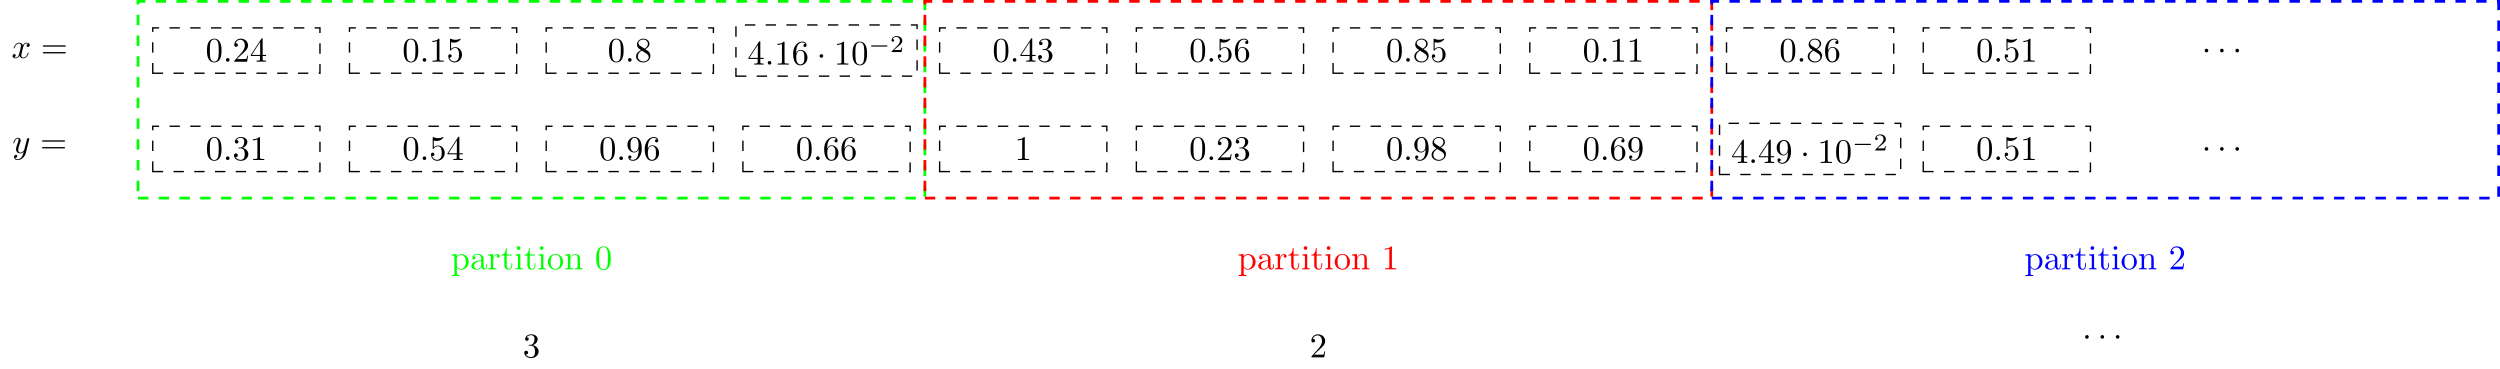
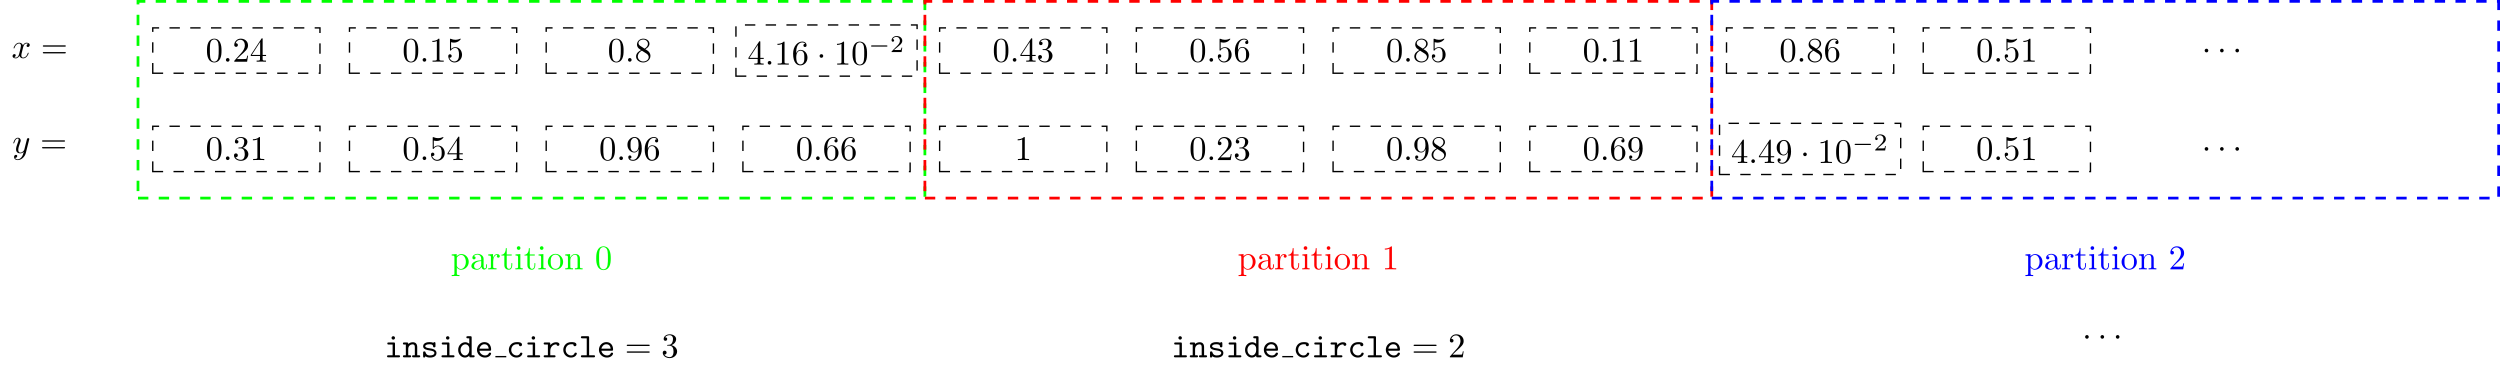
<svg xmlns="http://www.w3.org/2000/svg" xmlns:xlink="http://www.w3.org/1999/xlink" width="720.485pt" height="106.306pt" viewBox="0 0 720.485 106.306" version="1.1">
  <defs>
    <g>
      <symbol overflow="visible" id="glyph0-0">
        <path style="stroke:none;" d="" />
      </symbol>
      <symbol overflow="visible" id="glyph0-1">
        <path style="stroke:none;" d="M 3.328 -3.016 C 3.391 -3.266 3.625 -4.188 4.312 -4.188 C 4.359 -4.188 4.609 -4.188 4.812 -4.062 C 4.531 -4 4.344 -3.766 4.344 -3.516 C 4.344 -3.359 4.453 -3.172 4.719 -3.172 C 4.938 -3.172 5.25 -3.344 5.25 -3.75 C 5.25 -4.266 4.672 -4.406 4.328 -4.406 C 3.75 -4.406 3.406 -3.875 3.281 -3.656 C 3.031 -4.312 2.5 -4.406 2.203 -4.406 C 1.172 -4.406 0.594 -3.125 0.594 -2.875 C 0.594 -2.766 0.703 -2.766 0.719 -2.766 C 0.797 -2.766 0.828 -2.797 0.844 -2.875 C 1.188 -3.938 1.844 -4.188 2.188 -4.188 C 2.375 -4.188 2.719 -4.094 2.719 -3.516 C 2.719 -3.203 2.547 -2.547 2.188 -1.141 C 2.031 -0.531 1.672 -0.109 1.234 -0.109 C 1.172 -0.109 0.953 -0.109 0.734 -0.234 C 0.984 -0.297 1.203 -0.5 1.203 -0.781 C 1.203 -1.047 0.984 -1.125 0.844 -1.125 C 0.531 -1.125 0.297 -0.875 0.297 -0.547 C 0.297 -0.094 0.781 0.109 1.219 0.109 C 1.891 0.109 2.25 -0.594 2.266 -0.641 C 2.391 -0.281 2.75 0.109 3.344 0.109 C 4.375 0.109 4.938 -1.172 4.938 -1.422 C 4.938 -1.531 4.859 -1.531 4.828 -1.531 C 4.734 -1.531 4.719 -1.484 4.688 -1.422 C 4.359 -0.344 3.688 -0.109 3.375 -0.109 C 2.984 -0.109 2.828 -0.422 2.828 -0.766 C 2.828 -0.984 2.875 -1.203 2.984 -1.641 Z M 3.328 -3.016 " />
      </symbol>
      <symbol overflow="visible" id="glyph0-2">
        <path style="stroke:none;" d="M 4.844 -3.797 C 4.891 -3.938 4.891 -3.953 4.891 -4.031 C 4.891 -4.203 4.75 -4.297 4.594 -4.297 C 4.5 -4.297 4.344 -4.234 4.25 -4.094 C 4.234 -4.031 4.141 -3.734 4.109 -3.547 C 4.031 -3.297 3.969 -3.016 3.906 -2.75 L 3.453 -0.953 C 3.422 -0.812 2.984 -0.109 2.328 -0.109 C 1.828 -0.109 1.719 -0.547 1.719 -0.922 C 1.719 -1.375 1.891 -2 2.219 -2.875 C 2.375 -3.281 2.422 -3.391 2.422 -3.594 C 2.422 -4.031 2.109 -4.406 1.609 -4.406 C 0.656 -4.406 0.297 -2.953 0.297 -2.875 C 0.297 -2.766 0.391 -2.766 0.406 -2.766 C 0.516 -2.766 0.516 -2.797 0.562 -2.953 C 0.844 -3.891 1.234 -4.188 1.578 -4.188 C 1.656 -4.188 1.828 -4.188 1.828 -3.875 C 1.828 -3.625 1.719 -3.359 1.656 -3.172 C 1.25 -2.109 1.078 -1.547 1.078 -1.078 C 1.078 -0.188 1.703 0.109 2.297 0.109 C 2.688 0.109 3.016 -0.062 3.297 -0.344 C 3.172 0.172 3.047 0.672 2.656 1.203 C 2.391 1.531 2.016 1.828 1.562 1.828 C 1.422 1.828 0.969 1.797 0.797 1.406 C 0.953 1.406 1.094 1.406 1.219 1.281 C 1.328 1.203 1.422 1.062 1.422 0.875 C 1.422 0.562 1.156 0.531 1.062 0.531 C 0.828 0.531 0.5 0.688 0.5 1.172 C 0.5 1.672 0.938 2.047 1.562 2.047 C 2.578 2.047 3.609 1.141 3.891 0.016 Z M 4.844 -3.797 " />
      </symbol>
      <symbol overflow="visible" id="glyph0-3">
        <path style="stroke:none;" d="M 1.906 -0.531 C 1.906 -0.812 1.672 -1.062 1.391 -1.062 C 1.094 -1.062 0.859 -0.812 0.859 -0.531 C 0.859 -0.234 1.094 0 1.391 0 C 1.672 0 1.906 -0.234 1.906 -0.531 Z M 1.906 -0.531 " />
      </symbol>
      <symbol overflow="visible" id="glyph1-0">
        <path style="stroke:none;" d="" />
      </symbol>
      <symbol overflow="visible" id="glyph1-1">
        <path style="stroke:none;" d="M 6.844 -3.266 C 7 -3.266 7.188 -3.266 7.188 -3.453 C 7.188 -3.656 7 -3.656 6.859 -3.656 L 0.891 -3.656 C 0.75 -3.656 0.562 -3.656 0.562 -3.453 C 0.562 -3.266 0.75 -3.266 0.891 -3.266 Z M 6.859 -1.328 C 7 -1.328 7.188 -1.328 7.188 -1.531 C 7.188 -1.719 7 -1.719 6.844 -1.719 L 0.891 -1.719 C 0.75 -1.719 0.562 -1.719 0.562 -1.531 C 0.562 -1.328 0.75 -1.328 0.891 -1.328 Z M 6.859 -1.328 " />
      </symbol>
      <symbol overflow="visible" id="glyph1-2">
        <path style="stroke:none;" d="M 4.578 -3.188 C 4.578 -3.984 4.531 -4.781 4.188 -5.516 C 3.734 -6.484 2.906 -6.641 2.5 -6.641 C 1.891 -6.641 1.172 -6.375 0.75 -5.453 C 0.438 -4.766 0.391 -3.984 0.391 -3.188 C 0.391 -2.438 0.422 -1.547 0.844 -0.781 C 1.266 0.016 2 0.219 2.484 0.219 C 3.016 0.219 3.781 0.016 4.219 -0.938 C 4.531 -1.625 4.578 -2.406 4.578 -3.188 Z M 2.484 0 C 2.094 0 1.5 -0.25 1.328 -1.203 C 1.219 -1.797 1.219 -2.719 1.219 -3.312 C 1.219 -3.953 1.219 -4.609 1.297 -5.141 C 1.484 -6.328 2.234 -6.422 2.484 -6.422 C 2.812 -6.422 3.469 -6.234 3.656 -5.25 C 3.766 -4.688 3.766 -3.938 3.766 -3.312 C 3.766 -2.562 3.766 -1.891 3.656 -1.25 C 3.5 -0.297 2.938 0 2.484 0 Z M 2.484 0 " />
      </symbol>
      <symbol overflow="visible" id="glyph1-3">
        <path style="stroke:none;" d="M 1.266 -0.766 L 2.328 -1.797 C 3.875 -3.172 4.469 -3.703 4.469 -4.703 C 4.469 -5.844 3.578 -6.641 2.359 -6.641 C 1.234 -6.641 0.5 -5.719 0.5 -4.828 C 0.5 -4.281 1 -4.281 1.031 -4.281 C 1.203 -4.281 1.547 -4.391 1.547 -4.812 C 1.547 -5.062 1.359 -5.328 1.016 -5.328 C 0.938 -5.328 0.922 -5.328 0.891 -5.312 C 1.109 -5.969 1.656 -6.328 2.234 -6.328 C 3.141 -6.328 3.562 -5.516 3.562 -4.703 C 3.562 -3.906 3.078 -3.125 2.516 -2.5 L 0.609 -0.375 C 0.5 -0.266 0.5 -0.234 0.5 0 L 4.203 0 L 4.469 -1.734 L 4.234 -1.734 C 4.172 -1.438 4.109 -1 4 -0.844 C 3.938 -0.766 3.281 -0.766 3.062 -0.766 Z M 1.266 -0.766 " />
      </symbol>
      <symbol overflow="visible" id="glyph1-4">
        <path style="stroke:none;" d="M 2.938 -1.641 L 2.938 -0.781 C 2.938 -0.422 2.906 -0.312 2.172 -0.312 L 1.969 -0.312 L 1.969 0 C 2.375 -0.031 2.891 -0.031 3.312 -0.031 C 3.734 -0.031 4.25 -0.031 4.672 0 L 4.672 -0.312 L 4.453 -0.312 C 3.719 -0.312 3.703 -0.422 3.703 -0.781 L 3.703 -1.641 L 4.688 -1.641 L 4.688 -1.953 L 3.703 -1.953 L 3.703 -6.484 C 3.703 -6.688 3.703 -6.75 3.531 -6.75 C 3.453 -6.75 3.422 -6.75 3.344 -6.625 L 0.281 -1.953 L 0.281 -1.641 Z M 2.984 -1.953 L 0.562 -1.953 L 2.984 -5.672 Z M 2.984 -1.953 " />
      </symbol>
      <symbol overflow="visible" id="glyph1-5">
        <path style="stroke:none;" d="M 2.891 -3.516 C 3.703 -3.781 4.281 -4.469 4.281 -5.266 C 4.281 -6.078 3.406 -6.641 2.453 -6.641 C 1.453 -6.641 0.688 -6.047 0.688 -5.281 C 0.688 -4.953 0.906 -4.766 1.203 -4.766 C 1.5 -4.766 1.703 -4.984 1.703 -5.281 C 1.703 -5.766 1.234 -5.766 1.094 -5.766 C 1.391 -6.266 2.047 -6.391 2.406 -6.391 C 2.828 -6.391 3.375 -6.172 3.375 -5.281 C 3.375 -5.156 3.344 -4.578 3.094 -4.141 C 2.797 -3.656 2.453 -3.625 2.203 -3.625 C 2.125 -3.609 1.891 -3.594 1.812 -3.594 C 1.734 -3.578 1.672 -3.562 1.672 -3.469 C 1.672 -3.359 1.734 -3.359 1.906 -3.359 L 2.344 -3.359 C 3.156 -3.359 3.531 -2.688 3.531 -1.703 C 3.531 -0.344 2.844 -0.062 2.406 -0.062 C 1.969 -0.062 1.219 -0.234 0.875 -0.812 C 1.219 -0.766 1.531 -0.984 1.531 -1.359 C 1.531 -1.719 1.266 -1.922 0.984 -1.922 C 0.734 -1.922 0.422 -1.781 0.422 -1.344 C 0.422 -0.438 1.344 0.219 2.438 0.219 C 3.656 0.219 4.562 -0.688 4.562 -1.703 C 4.562 -2.516 3.922 -3.297 2.891 -3.516 Z M 2.891 -3.516 " />
      </symbol>
      <symbol overflow="visible" id="glyph1-6">
        <path style="stroke:none;" d="M 2.938 -6.375 C 2.938 -6.625 2.938 -6.641 2.703 -6.641 C 2.078 -6 1.203 -6 0.891 -6 L 0.891 -5.688 C 1.094 -5.688 1.672 -5.688 2.188 -5.953 L 2.188 -0.781 C 2.188 -0.422 2.156 -0.312 1.266 -0.312 L 0.953 -0.312 L 0.953 0 C 1.297 -0.031 2.156 -0.031 2.562 -0.031 C 2.953 -0.031 3.828 -0.031 4.172 0 L 4.172 -0.312 L 3.859 -0.312 C 2.953 -0.312 2.938 -0.422 2.938 -0.781 Z M 2.938 -6.375 " />
      </symbol>
      <symbol overflow="visible" id="glyph1-7">
        <path style="stroke:none;" d="M 4.469 -2 C 4.469 -3.188 3.656 -4.188 2.578 -4.188 C 2.109 -4.188 1.672 -4.031 1.312 -3.672 L 1.312 -5.625 C 1.516 -5.562 1.844 -5.5 2.156 -5.5 C 3.391 -5.5 4.094 -6.406 4.094 -6.531 C 4.094 -6.594 4.062 -6.641 3.984 -6.641 C 3.984 -6.641 3.953 -6.641 3.906 -6.609 C 3.703 -6.516 3.219 -6.312 2.547 -6.312 C 2.156 -6.312 1.688 -6.391 1.219 -6.594 C 1.141 -6.625 1.125 -6.625 1.109 -6.625 C 1 -6.625 1 -6.547 1 -6.391 L 1 -3.438 C 1 -3.266 1 -3.188 1.141 -3.188 C 1.219 -3.188 1.234 -3.203 1.281 -3.266 C 1.391 -3.422 1.75 -3.969 2.562 -3.969 C 3.078 -3.969 3.328 -3.516 3.406 -3.328 C 3.562 -2.953 3.594 -2.578 3.594 -2.078 C 3.594 -1.719 3.594 -1.125 3.344 -0.703 C 3.109 -0.312 2.734 -0.062 2.281 -0.062 C 1.562 -0.062 0.984 -0.594 0.812 -1.172 C 0.844 -1.172 0.875 -1.156 0.984 -1.156 C 1.312 -1.156 1.484 -1.406 1.484 -1.641 C 1.484 -1.891 1.312 -2.141 0.984 -2.141 C 0.844 -2.141 0.5 -2.062 0.5 -1.609 C 0.5 -0.75 1.188 0.219 2.297 0.219 C 3.453 0.219 4.469 -0.734 4.469 -2 Z M 4.469 -2 " />
      </symbol>
      <symbol overflow="visible" id="glyph1-8">
        <path style="stroke:none;" d="M 1.625 -4.562 C 1.172 -4.859 1.125 -5.188 1.125 -5.359 C 1.125 -5.969 1.781 -6.391 2.484 -6.391 C 3.203 -6.391 3.844 -5.875 3.844 -5.156 C 3.844 -4.578 3.453 -4.109 2.859 -3.766 Z M 3.078 -3.609 C 3.797 -3.984 4.281 -4.5 4.281 -5.156 C 4.281 -6.078 3.406 -6.641 2.5 -6.641 C 1.5 -6.641 0.688 -5.906 0.688 -4.969 C 0.688 -4.797 0.703 -4.344 1.125 -3.875 C 1.234 -3.766 1.609 -3.516 1.859 -3.344 C 1.281 -3.047 0.422 -2.5 0.422 -1.5 C 0.422 -0.453 1.438 0.219 2.484 0.219 C 3.609 0.219 4.562 -0.609 4.562 -1.672 C 4.562 -2.031 4.453 -2.484 4.062 -2.906 C 3.875 -3.109 3.719 -3.203 3.078 -3.609 Z M 2.078 -3.188 L 3.312 -2.406 C 3.594 -2.219 4.062 -1.922 4.062 -1.312 C 4.062 -0.578 3.312 -0.062 2.5 -0.062 C 1.641 -0.062 0.922 -0.672 0.922 -1.5 C 0.922 -2.078 1.234 -2.719 2.078 -3.188 Z M 2.078 -3.188 " />
      </symbol>
      <symbol overflow="visible" id="glyph1-9">
        <path style="stroke:none;" d="M 3.656 -3.172 L 3.656 -2.844 C 3.656 -0.516 2.625 -0.062 2.047 -0.062 C 1.875 -0.062 1.328 -0.078 1.062 -0.422 C 1.5 -0.422 1.578 -0.703 1.578 -0.875 C 1.578 -1.188 1.344 -1.328 1.125 -1.328 C 0.969 -1.328 0.672 -1.25 0.672 -0.859 C 0.672 -0.188 1.203 0.219 2.047 0.219 C 3.344 0.219 4.562 -1.141 4.562 -3.281 C 4.562 -5.969 3.406 -6.641 2.516 -6.641 C 1.969 -6.641 1.484 -6.453 1.062 -6.016 C 0.641 -5.562 0.422 -5.141 0.422 -4.391 C 0.422 -3.156 1.297 -2.172 2.406 -2.172 C 3.016 -2.172 3.422 -2.594 3.656 -3.172 Z M 2.422 -2.406 C 2.266 -2.406 1.797 -2.406 1.5 -3.031 C 1.312 -3.406 1.312 -3.891 1.312 -4.391 C 1.312 -4.922 1.312 -5.391 1.531 -5.766 C 1.797 -6.266 2.172 -6.391 2.516 -6.391 C 2.984 -6.391 3.312 -6.047 3.484 -5.609 C 3.594 -5.281 3.641 -4.656 3.641 -4.203 C 3.641 -3.375 3.297 -2.406 2.422 -2.406 Z M 2.422 -2.406 " />
      </symbol>
      <symbol overflow="visible" id="glyph1-10">
        <path style="stroke:none;" d="M 1.312 -3.266 L 1.312 -3.516 C 1.312 -6.031 2.547 -6.391 3.062 -6.391 C 3.297 -6.391 3.719 -6.328 3.938 -5.984 C 3.781 -5.984 3.391 -5.984 3.391 -5.547 C 3.391 -5.234 3.625 -5.078 3.844 -5.078 C 4 -5.078 4.312 -5.172 4.312 -5.562 C 4.312 -6.156 3.875 -6.641 3.047 -6.641 C 1.766 -6.641 0.422 -5.359 0.422 -3.156 C 0.422 -0.484 1.578 0.219 2.5 0.219 C 3.609 0.219 4.562 -0.719 4.562 -2.031 C 4.562 -3.297 3.672 -4.25 2.562 -4.25 C 1.891 -4.25 1.516 -3.75 1.312 -3.266 Z M 2.5 -0.062 C 1.875 -0.062 1.578 -0.656 1.516 -0.812 C 1.328 -1.281 1.328 -2.078 1.328 -2.25 C 1.328 -3.031 1.656 -4.031 2.547 -4.031 C 2.719 -4.031 3.172 -4.031 3.484 -3.406 C 3.656 -3.047 3.656 -2.531 3.656 -2.047 C 3.656 -1.562 3.656 -1.062 3.484 -0.703 C 3.188 -0.109 2.734 -0.062 2.5 -0.062 Z M 2.5 -0.062 " />
      </symbol>
      <symbol overflow="visible" id="glyph1-11">
        <path style="stroke:none;" d="M 1.906 -0.531 C 1.906 -0.812 1.672 -1.062 1.391 -1.062 C 1.094 -1.062 0.859 -0.812 0.859 -0.531 C 0.859 -0.234 1.094 0 1.391 0 C 1.672 0 1.906 -0.234 1.906 -0.531 Z M 1.906 -0.531 " />
      </symbol>
      <symbol overflow="visible" id="glyph1-12">
        <path style="stroke:none;" d="M 1.719 -3.75 L 1.719 -4.406 L 0.281 -4.297 L 0.281 -3.984 C 0.984 -3.984 1.062 -3.922 1.062 -3.484 L 1.062 1.172 C 1.062 1.625 0.953 1.625 0.281 1.625 L 0.281 1.938 C 0.625 1.922 1.141 1.906 1.391 1.906 C 1.672 1.906 2.172 1.922 2.516 1.938 L 2.516 1.625 C 1.859 1.625 1.75 1.625 1.75 1.172 L 1.75 -0.594 C 1.797 -0.422 2.219 0.109 2.969 0.109 C 4.156 0.109 5.188 -0.875 5.188 -2.156 C 5.188 -3.422 4.234 -4.406 3.109 -4.406 C 2.328 -4.406 1.906 -3.969 1.719 -3.75 Z M 1.75 -1.141 L 1.75 -3.359 C 2.031 -3.875 2.516 -4.156 3.031 -4.156 C 3.766 -4.156 4.359 -3.281 4.359 -2.156 C 4.359 -0.953 3.672 -0.109 2.938 -0.109 C 2.531 -0.109 2.156 -0.312 1.891 -0.719 C 1.75 -0.922 1.75 -0.938 1.75 -1.141 Z M 1.75 -1.141 " />
      </symbol>
      <symbol overflow="visible" id="glyph1-13">
        <path style="stroke:none;" d="M 3.312 -0.75 C 3.359 -0.359 3.625 0.062 4.094 0.062 C 4.312 0.062 4.922 -0.078 4.922 -0.891 L 4.922 -1.453 L 4.672 -1.453 L 4.672 -0.891 C 4.672 -0.312 4.422 -0.25 4.312 -0.25 C 3.984 -0.25 3.938 -0.703 3.938 -0.75 L 3.938 -2.734 C 3.938 -3.156 3.938 -3.547 3.578 -3.922 C 3.188 -4.312 2.688 -4.469 2.219 -4.469 C 1.391 -4.469 0.703 -4 0.703 -3.344 C 0.703 -3.047 0.906 -2.875 1.172 -2.875 C 1.453 -2.875 1.625 -3.078 1.625 -3.328 C 1.625 -3.453 1.578 -3.781 1.109 -3.781 C 1.391 -4.141 1.875 -4.25 2.188 -4.25 C 2.688 -4.25 3.25 -3.859 3.25 -2.969 L 3.25 -2.609 C 2.734 -2.578 2.047 -2.547 1.422 -2.25 C 0.672 -1.906 0.422 -1.391 0.422 -0.953 C 0.422 -0.141 1.391 0.109 2.016 0.109 C 2.672 0.109 3.125 -0.297 3.312 -0.75 Z M 3.25 -2.391 L 3.25 -1.391 C 3.25 -0.453 2.531 -0.109 2.078 -0.109 C 1.594 -0.109 1.188 -0.453 1.188 -0.953 C 1.188 -1.5 1.609 -2.328 3.25 -2.391 Z M 3.25 -2.391 " />
      </symbol>
      <symbol overflow="visible" id="glyph1-14">
        <path style="stroke:none;" d="M 1.672 -3.312 L 1.672 -4.406 L 0.281 -4.297 L 0.281 -3.984 C 0.984 -3.984 1.062 -3.922 1.062 -3.422 L 1.062 -0.75 C 1.062 -0.312 0.953 -0.312 0.281 -0.312 L 0.281 0 C 0.672 -0.016 1.141 -0.031 1.422 -0.031 C 1.812 -0.031 2.281 -0.031 2.688 0 L 2.688 -0.312 L 2.469 -0.312 C 1.734 -0.312 1.719 -0.422 1.719 -0.781 L 1.719 -2.312 C 1.719 -3.297 2.141 -4.188 2.891 -4.188 C 2.953 -4.188 2.984 -4.188 3 -4.172 C 2.969 -4.172 2.766 -4.047 2.766 -3.781 C 2.766 -3.516 2.984 -3.359 3.203 -3.359 C 3.375 -3.359 3.625 -3.484 3.625 -3.797 C 3.625 -4.109 3.312 -4.406 2.891 -4.406 C 2.156 -4.406 1.797 -3.734 1.672 -3.312 Z M 1.672 -3.312 " />
      </symbol>
      <symbol overflow="visible" id="glyph1-15">
        <path style="stroke:none;" d="M 1.719 -3.984 L 3.156 -3.984 L 3.156 -4.297 L 1.719 -4.297 L 1.719 -6.125 L 1.469 -6.125 C 1.469 -5.312 1.172 -4.25 0.188 -4.203 L 0.188 -3.984 L 1.031 -3.984 L 1.031 -1.234 C 1.031 -0.016 1.969 0.109 2.328 0.109 C 3.031 0.109 3.312 -0.594 3.312 -1.234 L 3.312 -1.797 L 3.062 -1.797 L 3.062 -1.25 C 3.062 -0.516 2.766 -0.141 2.391 -0.141 C 1.719 -0.141 1.719 -1.047 1.719 -1.219 Z M 1.719 -3.984 " />
      </symbol>
      <symbol overflow="visible" id="glyph1-16">
        <path style="stroke:none;" d="M 1.766 -4.406 L 0.375 -4.297 L 0.375 -3.984 C 1.016 -3.984 1.109 -3.922 1.109 -3.438 L 1.109 -0.75 C 1.109 -0.312 1 -0.312 0.328 -0.312 L 0.328 0 C 0.641 -0.016 1.188 -0.031 1.422 -0.031 C 1.781 -0.031 2.125 -0.016 2.469 0 L 2.469 -0.312 C 1.797 -0.312 1.766 -0.359 1.766 -0.75 Z M 1.797 -6.141 C 1.797 -6.453 1.562 -6.672 1.281 -6.672 C 0.969 -6.672 0.75 -6.406 0.75 -6.141 C 0.75 -5.875 0.969 -5.609 1.281 -5.609 C 1.562 -5.609 1.797 -5.828 1.797 -6.141 Z M 1.797 -6.141 " />
      </symbol>
      <symbol overflow="visible" id="glyph1-17">
        <path style="stroke:none;" d="M 4.688 -2.141 C 4.688 -3.406 3.703 -4.469 2.5 -4.469 C 1.25 -4.469 0.281 -3.375 0.281 -2.141 C 0.281 -0.844 1.312 0.109 2.484 0.109 C 3.688 0.109 4.688 -0.875 4.688 -2.141 Z M 2.5 -0.141 C 2.062 -0.141 1.625 -0.344 1.359 -0.812 C 1.109 -1.25 1.109 -1.859 1.109 -2.219 C 1.109 -2.609 1.109 -3.141 1.344 -3.578 C 1.609 -4.031 2.078 -4.25 2.484 -4.25 C 2.922 -4.25 3.344 -4.031 3.609 -3.594 C 3.875 -3.172 3.875 -2.594 3.875 -2.219 C 3.875 -1.859 3.875 -1.312 3.656 -0.875 C 3.422 -0.422 2.984 -0.141 2.5 -0.141 Z M 2.5 -0.141 " />
      </symbol>
      <symbol overflow="visible" id="glyph1-18">
        <path style="stroke:none;" d="M 1.094 -3.422 L 1.094 -0.75 C 1.094 -0.312 0.984 -0.312 0.312 -0.312 L 0.312 0 C 0.672 -0.016 1.172 -0.031 1.453 -0.031 C 1.703 -0.031 2.219 -0.016 2.562 0 L 2.562 -0.312 C 1.891 -0.312 1.781 -0.312 1.781 -0.75 L 1.781 -2.594 C 1.781 -3.625 2.5 -4.188 3.125 -4.188 C 3.766 -4.188 3.875 -3.656 3.875 -3.078 L 3.875 -0.75 C 3.875 -0.312 3.766 -0.312 3.094 -0.312 L 3.094 0 C 3.438 -0.016 3.953 -0.031 4.219 -0.031 C 4.469 -0.031 5 -0.016 5.328 0 L 5.328 -0.312 C 4.812 -0.312 4.562 -0.312 4.562 -0.609 L 4.562 -2.516 C 4.562 -3.375 4.562 -3.672 4.25 -4.031 C 4.109 -4.203 3.781 -4.406 3.203 -4.406 C 2.469 -4.406 2 -3.984 1.719 -3.359 L 1.719 -4.406 L 0.312 -4.297 L 0.312 -3.984 C 1.016 -3.984 1.094 -3.922 1.094 -3.422 Z M 1.094 -3.422 " />
      </symbol>
      <symbol overflow="visible" id="glyph2-0">
        <path style="stroke:none;" d="" />
      </symbol>
      <symbol overflow="visible" id="glyph2-1">
        <path style="stroke:none;" d="M 1.906 -2.5 C 1.906 -2.781 1.672 -3.016 1.391 -3.016 C 1.094 -3.016 0.859 -2.781 0.859 -2.5 C 0.859 -2.203 1.094 -1.969 1.391 -1.969 C 1.672 -1.969 1.906 -2.203 1.906 -2.5 Z M 1.906 -2.5 " />
      </symbol>
      <symbol overflow="visible" id="glyph3-0">
        <path style="stroke:none;" d="" />
      </symbol>
      <symbol overflow="visible" id="glyph3-1">
        <path style="stroke:none;" d="M 5.188 -1.578 C 5.297 -1.578 5.469 -1.578 5.469 -1.734 C 5.469 -1.922 5.297 -1.922 5.188 -1.922 L 1.031 -1.922 C 0.922 -1.922 0.75 -1.922 0.75 -1.75 C 0.75 -1.578 0.906 -1.578 1.031 -1.578 Z M 5.188 -1.578 " />
      </symbol>
      <symbol overflow="visible" id="glyph4-0">
        <path style="stroke:none;" d="" />
      </symbol>
      <symbol overflow="visible" id="glyph4-1">
        <path style="stroke:none;" d="M 3.516 -1.266 L 3.281 -1.266 C 3.266 -1.109 3.188 -0.703 3.094 -0.641 C 3.047 -0.594 2.516 -0.594 2.406 -0.594 L 1.125 -0.594 C 1.859 -1.234 2.109 -1.438 2.516 -1.766 C 3.031 -2.172 3.516 -2.609 3.516 -3.266 C 3.516 -4.109 2.781 -4.625 1.891 -4.625 C 1.031 -4.625 0.438 -4.016 0.438 -3.375 C 0.438 -3.031 0.734 -2.984 0.812 -2.984 C 0.969 -2.984 1.172 -3.109 1.172 -3.359 C 1.172 -3.484 1.125 -3.734 0.766 -3.734 C 0.984 -4.219 1.453 -4.375 1.781 -4.375 C 2.484 -4.375 2.844 -3.828 2.844 -3.266 C 2.844 -2.656 2.406 -2.188 2.188 -1.938 L 0.516 -0.266 C 0.438 -0.203 0.438 -0.188 0.438 0 L 3.312 0 Z M 3.516 -1.266 " />
+       </symbol>
+       <symbol overflow="visible" id="glyph5-0">
+         <path style="stroke:none;" d="" />
+       </symbol>
+       <symbol overflow="visible" id="glyph5-1">
+         <path style="stroke:none;" d="M 3.078 -3.891 C 3.078 -4.203 3.016 -4.297 2.688 -4.297 L 1.266 -4.297 C 1.109 -4.297 0.859 -4.297 0.859 -4 C 0.859 -3.688 1.109 -3.688 1.266 -3.688 L 2.391 -3.688 L 2.391 -0.609 L 1.188 -0.609 C 1.031 -0.609 0.781 -0.609 0.781 -0.297 C 0.781 0 1.031 0 1.188 0 L 4.125 0 C 4.281 0 4.531 0 4.531 -0.297 C 4.531 -0.609 4.281 -0.609 4.125 -0.609 L 3.078 -0.609 Z M 3.078 -5.609 C 3.078 -5.875 2.859 -6.094 2.578 -6.094 C 2.297 -6.094 2.078 -5.875 2.078 -5.609 C 2.078 -5.328 2.297 -5.109 2.578 -5.109 C 2.859 -5.109 3.078 -5.328 3.078 -5.609 Z M 3.078 -5.609 " />
+       </symbol>
+       <symbol overflow="visible" id="glyph5-2">
+         <path style="stroke:none;" d="M 1.656 -3.828 C 1.656 -4.141 1.656 -4.297 1.25 -4.297 L 0.531 -4.297 C 0.375 -4.297 0.125 -4.297 0.125 -3.984 C 0.125 -3.688 0.375 -3.688 0.516 -3.688 L 0.969 -3.688 L 0.969 -0.609 L 0.531 -0.609 C 0.375 -0.609 0.125 -0.609 0.125 -0.297 C 0.125 0 0.375 0 0.516 0 L 2.109 0 C 2.25 0 2.5 0 2.5 -0.297 C 2.5 -0.609 2.25 -0.609 2.094 -0.609 L 1.656 -0.609 L 1.656 -2.375 C 1.656 -3.375 2.391 -3.75 2.906 -3.75 C 3.422 -3.75 3.562 -3.469 3.562 -2.875 L 3.562 -0.609 L 3.188 -0.609 C 3.016 -0.609 2.766 -0.609 2.766 -0.297 C 2.766 0 3.047 0 3.188 0 L 4.703 0 C 4.844 0 5.109 0 5.109 -0.297 C 5.109 -0.609 4.859 -0.609 4.688 -0.609 L 4.25 -0.609 L 4.25 -2.922 C 4.25 -3.922 3.75 -4.359 2.953 -4.359 C 2.297 -4.359 1.844 -4.016 1.656 -3.828 Z M 1.656 -3.828 " />
+       </symbol>
+       <symbol overflow="visible" id="glyph5-3">
+         <path style="stroke:none;" d="M 2.969 -2.547 C 2.734 -2.578 2.547 -2.609 2.297 -2.656 C 2 -2.703 1.328 -2.828 1.328 -3.203 C 1.328 -3.469 1.641 -3.781 2.594 -3.781 C 3.422 -3.781 3.562 -3.484 3.594 -3.219 C 3.594 -3.047 3.625 -2.875 3.922 -2.875 C 4.281 -2.875 4.281 -3.094 4.281 -3.297 L 4.281 -3.984 C 4.281 -4.141 4.281 -4.391 3.984 -4.391 C 3.734 -4.391 3.703 -4.25 3.672 -4.172 C 3.234 -4.391 2.797 -4.391 2.609 -4.391 C 0.953 -4.391 0.719 -3.562 0.719 -3.203 C 0.719 -2.297 1.766 -2.125 2.688 -1.984 C 3.172 -1.906 3.969 -1.781 3.969 -1.25 C 3.969 -0.875 3.594 -0.547 2.688 -0.547 C 2.219 -0.547 1.672 -0.656 1.422 -1.438 C 1.359 -1.609 1.328 -1.719 1.062 -1.719 C 0.719 -1.719 0.719 -1.516 0.719 -1.312 L 0.719 -0.344 C 0.719 -0.188 0.719 0.062 1.016 0.062 C 1.109 0.062 1.266 0.047 1.391 -0.312 C 1.875 0.047 2.406 0.062 2.688 0.062 C 4.25 0.062 4.578 -0.766 4.578 -1.25 C 4.578 -2.281 3.297 -2.5 2.969 -2.547 Z M 2.969 -2.547 " />
+       </symbol>
+       <symbol overflow="visible" id="glyph5-4">
+         <path style="stroke:none;" d="M 3.562 -0.5 C 3.562 -0.141 3.562 0 3.969 0 L 4.688 0 C 4.859 0 5.109 0 5.109 -0.312 C 5.109 -0.609 4.844 -0.609 4.703 -0.609 L 4.25 -0.609 L 4.25 -5.688 C 4.25 -5.984 4.203 -6.094 3.859 -6.094 L 3.125 -6.094 C 2.969 -6.094 2.719 -6.094 2.719 -5.781 C 2.719 -5.484 2.984 -5.484 3.125 -5.484 L 3.562 -5.484 L 3.562 -3.906 C 3.234 -4.203 2.828 -4.359 2.406 -4.359 C 1.312 -4.359 0.359 -3.406 0.359 -2.141 C 0.359 -0.906 1.25 0.062 2.312 0.062 C 2.875 0.062 3.297 -0.203 3.562 -0.5 Z M 3.562 -2.641 L 3.562 -1.938 C 3.562 -1.375 3.125 -0.547 2.359 -0.547 C 1.641 -0.547 1.047 -1.25 1.047 -2.141 C 1.047 -3.094 1.75 -3.75 2.438 -3.75 C 3.078 -3.75 3.562 -3.188 3.562 -2.641 Z M 3.562 -2.641 " />
+       </symbol>
+       <symbol overflow="visible" id="glyph5-5">
+         <path style="stroke:none;" d="M 4.234 -1.906 C 4.438 -1.906 4.625 -1.906 4.625 -2.266 C 4.625 -3.406 3.984 -4.391 2.688 -4.391 C 1.5 -4.391 0.547 -3.391 0.547 -2.156 C 0.547 -0.953 1.562 0.062 2.844 0.062 C 4.156 0.062 4.625 -0.844 4.625 -1.094 C 4.625 -1.359 4.344 -1.359 4.281 -1.359 C 4.094 -1.359 4.016 -1.328 3.953 -1.141 C 3.734 -0.641 3.188 -0.547 2.906 -0.547 C 2.156 -0.547 1.422 -1.047 1.25 -1.906 Z M 1.266 -2.5 C 1.406 -3.234 2 -3.781 2.688 -3.781 C 3.203 -3.781 3.828 -3.531 3.922 -2.5 Z M 1.266 -2.5 " />
+       </symbol>
+       <symbol overflow="visible" id="glyph5-6">
+         <path style="stroke:none;" d="M 4.641 -1.094 C 4.641 -1.359 4.359 -1.359 4.297 -1.359 C 4.141 -1.359 4.031 -1.344 3.969 -1.141 C 3.906 -1.016 3.719 -0.547 2.984 -0.547 C 2.141 -0.547 1.422 -1.25 1.422 -2.156 C 1.422 -2.625 1.688 -3.781 3.047 -3.781 C 3.25 -3.781 3.641 -3.781 3.641 -3.688 C 3.656 -3.344 3.844 -3.203 4.078 -3.203 C 4.312 -3.203 4.531 -3.375 4.531 -3.656 C 4.531 -4.391 3.484 -4.391 3.047 -4.391 C 1.328 -4.391 0.734 -3.031 0.734 -2.156 C 0.734 -0.953 1.672 0.062 2.922 0.062 C 4.312 0.062 4.641 -0.922 4.641 -1.094 Z M 4.641 -1.094 " />
+       </symbol>
+       <symbol overflow="visible" id="glyph5-7">
+         <path style="stroke:none;" d="M 2.219 -1.859 C 2.219 -2.797 2.797 -3.75 4 -3.75 C 4.016 -3.516 4.188 -3.312 4.438 -3.312 C 4.656 -3.312 4.859 -3.469 4.859 -3.734 C 4.859 -3.938 4.734 -4.359 3.906 -4.359 C 3.406 -4.359 2.766 -4.172 2.219 -3.547 L 2.219 -3.891 C 2.219 -4.203 2.156 -4.297 1.812 -4.297 L 0.719 -4.297 C 0.562 -4.297 0.312 -4.297 0.312 -4 C 0.312 -3.688 0.562 -3.688 0.719 -3.688 L 1.531 -3.688 L 1.531 -0.609 L 0.719 -0.609 C 0.562 -0.609 0.312 -0.609 0.312 -0.312 C 0.312 0 0.562 0 0.719 0 L 3.312 0 C 3.469 0 3.734 0 3.734 -0.297 C 3.734 -0.609 3.469 -0.609 3.312 -0.609 L 2.219 -0.609 Z M 2.219 -1.859 " />
+       </symbol>
+       <symbol overflow="visible" id="glyph5-8">
+         <path style="stroke:none;" d="M 2.953 -5.688 C 2.953 -5.984 2.906 -6.094 2.562 -6.094 L 0.984 -6.094 C 0.828 -6.094 0.578 -6.094 0.578 -5.781 C 0.578 -5.484 0.844 -5.484 0.984 -5.484 L 2.266 -5.484 L 2.266 -0.609 L 0.984 -0.609 C 0.828 -0.609 0.578 -0.609 0.578 -0.297 C 0.578 0 0.844 0 0.984 0 L 4.25 0 C 4.406 0 4.656 0 4.656 -0.297 C 4.656 -0.609 4.422 -0.609 4.25 -0.609 L 2.953 -0.609 Z M 2.953 -5.688 " />
      </symbol>
    </g>
    <clipPath id="clip1">
      <path d="M 492 0 L 720.484 0 L 720.484 58 L 492 58 Z M 492 0 " />
    </clipPath>
  </defs>
  <g id="surface1">
    <g style="fill:rgb(0%,0%,0%);fill-opacity:1;">
      <use xlink:href="#glyph0-1" x="3.321" y="16.716" />
    </g>
    <g style="fill:rgb(0%,0%,0%);fill-opacity:1;">
      <use xlink:href="#glyph1-1" x="11.782" y="16.716" />
    </g>
    <g style="fill:rgb(0%,0%,0%);fill-opacity:1;">
      <use xlink:href="#glyph0-2" x="3.546" y="44.094" />
    </g>
    <g style="fill:rgb(0%,0%,0%);fill-opacity:1;">
      <use xlink:href="#glyph1-1" x="11.556" y="44.094" />
    </g>
    <path style="fill:none;stroke-width:0.399;stroke-linecap:butt;stroke-linejoin:miter;stroke:rgb(0%,0%,0%);stroke-opacity:1;stroke-dasharray:2.989,2.989;stroke-miterlimit:10;" d="M -24.095 21.816 L 24.093 21.816 L 24.093 34.879 L -24.095 34.879 Z M -24.095 21.816 " transform="matrix(1,0,0,-1,68.118,42.918)" />
    <g style="fill:rgb(0%,0%,0%);fill-opacity:1;">
      <use xlink:href="#glyph1-2" x="59.263" y="17.782" />
    </g>
    <g style="fill:rgb(0%,0%,0%);fill-opacity:1;">
      <use xlink:href="#glyph0-3" x="64.244" y="17.782" />
    </g>
    <g style="fill:rgb(0%,0%,0%);fill-opacity:1;">
      <use xlink:href="#glyph1-3" x="67.011" y="17.782" />
      <use xlink:href="#glyph1-4" x="71.992" y="17.782" />
    </g>
    <path style="fill:none;stroke-width:0.399;stroke-linecap:butt;stroke-linejoin:miter;stroke:rgb(0%,0%,0%);stroke-opacity:1;stroke-dasharray:2.989,2.989;stroke-miterlimit:10;" d="M -24.095 -6.531 L 24.093 -6.531 L 24.093 6.531 L -24.095 6.531 Z M -24.095 -6.531 " transform="matrix(1,0,0,-1,68.118,42.918)" />
    <g style="fill:rgb(0%,0%,0%);fill-opacity:1;">
      <use xlink:href="#glyph1-2" x="59.263" y="46.128" />
    </g>
    <g style="fill:rgb(0%,0%,0%);fill-opacity:1;">
      <use xlink:href="#glyph0-3" x="64.244" y="46.128" />
    </g>
    <g style="fill:rgb(0%,0%,0%);fill-opacity:1;">
      <use xlink:href="#glyph1-5" x="67.011" y="46.128" />
      <use xlink:href="#glyph1-6" x="71.992" y="46.128" />
    </g>
    <path style="fill:none;stroke-width:0.399;stroke-linecap:butt;stroke-linejoin:miter;stroke:rgb(0%,0%,0%);stroke-opacity:1;stroke-dasharray:2.989,2.989;stroke-miterlimit:10;" d="M 32.601 21.816 L 80.788 21.816 L 80.788 34.879 L 32.601 34.879 Z M 32.601 21.816 " transform="matrix(1,0,0,-1,68.118,42.918)" />
    <g style="fill:rgb(0%,0%,0%);fill-opacity:1;">
      <use xlink:href="#glyph1-2" x="115.956" y="17.782" />
    </g>
    <g style="fill:rgb(0%,0%,0%);fill-opacity:1;">
      <use xlink:href="#glyph0-3" x="120.937" y="17.782" />
    </g>
    <g style="fill:rgb(0%,0%,0%);fill-opacity:1;">
      <use xlink:href="#glyph1-6" x="123.704" y="17.782" />
      <use xlink:href="#glyph1-7" x="128.685" y="17.782" />
    </g>
    <path style="fill:none;stroke-width:0.399;stroke-linecap:butt;stroke-linejoin:miter;stroke:rgb(0%,0%,0%);stroke-opacity:1;stroke-dasharray:2.989,2.989;stroke-miterlimit:10;" d="M 32.601 -6.531 L 80.788 -6.531 L 80.788 6.531 L 32.601 6.531 Z M 32.601 -6.531 " transform="matrix(1,0,0,-1,68.118,42.918)" />
    <g style="fill:rgb(0%,0%,0%);fill-opacity:1;">
      <use xlink:href="#glyph1-2" x="115.956" y="46.128" />
    </g>
    <g style="fill:rgb(0%,0%,0%);fill-opacity:1;">
      <use xlink:href="#glyph0-3" x="120.937" y="46.128" />
    </g>
    <g style="fill:rgb(0%,0%,0%);fill-opacity:1;">
      <use xlink:href="#glyph1-7" x="123.704" y="46.128" />
      <use xlink:href="#glyph1-4" x="128.685" y="46.128" />
    </g>
    <path style="fill:none;stroke-width:0.399;stroke-linecap:butt;stroke-linejoin:miter;stroke:rgb(0%,0%,0%);stroke-opacity:1;stroke-dasharray:2.989,2.989;stroke-miterlimit:10;" d="M 89.292 21.816 L 137.484 21.816 L 137.484 34.879 L 89.292 34.879 Z M 89.292 21.816 " transform="matrix(1,0,0,-1,68.118,42.918)" />
    <g style="fill:rgb(0%,0%,0%);fill-opacity:1;">
      <use xlink:href="#glyph1-2" x="175.139" y="17.782" />
    </g>
    <g style="fill:rgb(0%,0%,0%);fill-opacity:1;">
      <use xlink:href="#glyph0-3" x="180.121" y="17.782" />
    </g>
    <g style="fill:rgb(0%,0%,0%);fill-opacity:1;">
      <use xlink:href="#glyph1-8" x="182.888" y="17.782" />
    </g>
    <path style="fill:none;stroke-width:0.399;stroke-linecap:butt;stroke-linejoin:miter;stroke:rgb(0%,0%,0%);stroke-opacity:1;stroke-dasharray:2.989,2.989;stroke-miterlimit:10;" d="M 89.292 -6.531 L 137.484 -6.531 L 137.484 6.531 L 89.292 6.531 Z M 89.292 -6.531 " transform="matrix(1,0,0,-1,68.118,42.918)" />
    <g style="fill:rgb(0%,0%,0%);fill-opacity:1;">
      <use xlink:href="#glyph1-2" x="172.648" y="46.128" />
    </g>
    <g style="fill:rgb(0%,0%,0%);fill-opacity:1;">
      <use xlink:href="#glyph0-3" x="177.63" y="46.128" />
    </g>
    <g style="fill:rgb(0%,0%,0%);fill-opacity:1;">
      <use xlink:href="#glyph1-9" x="180.397" y="46.128" />
      <use xlink:href="#glyph1-10" x="185.378" y="46.128" />
    </g>
    <path style="fill:none;stroke-width:0.399;stroke-linecap:butt;stroke-linejoin:miter;stroke:rgb(0%,0%,0%);stroke-opacity:1;stroke-dasharray:2.989,2.989;stroke-miterlimit:10;" d="M 143.976 20.973 L 196.183 20.973 L 196.183 35.723 L 143.976 35.723 Z M 143.976 20.973 " transform="matrix(1,0,0,-1,68.118,42.918)" />
    <g style="fill:rgb(0%,0%,0%);fill-opacity:1;">
      <use xlink:href="#glyph1-4" x="215.414" y="18.626" />
    </g>
    <g style="fill:rgb(0%,0%,0%);fill-opacity:1;">
      <use xlink:href="#glyph0-3" x="220.396" y="18.626" />
    </g>
    <g style="fill:rgb(0%,0%,0%);fill-opacity:1;">
      <use xlink:href="#glyph1-6" x="223.163" y="18.626" />
      <use xlink:href="#glyph1-10" x="228.144" y="18.626" />
    </g>
    <g style="fill:rgb(0%,0%,0%);fill-opacity:1;">
      <use xlink:href="#glyph2-1" x="235.34" y="18.626" />
    </g>
    <g style="fill:rgb(0%,0%,0%);fill-opacity:1;">
      <use xlink:href="#glyph1-6" x="240.321" y="18.626" />
      <use xlink:href="#glyph1-2" x="245.302" y="18.626" />
    </g>
    <g style="fill:rgb(0%,0%,0%);fill-opacity:1;">
      <use xlink:href="#glyph3-1" x="250.284" y="15.011" />
    </g>
    <g style="fill:rgb(0%,0%,0%);fill-opacity:1;">
      <use xlink:href="#glyph4-1" x="256.51" y="15.011" />
    </g>
    <path style="fill:none;stroke-width:0.399;stroke-linecap:butt;stroke-linejoin:miter;stroke:rgb(0%,0%,0%);stroke-opacity:1;stroke-dasharray:2.989,2.989;stroke-miterlimit:10;" d="M 145.987 -6.531 L 194.175 -6.531 L 194.175 6.531 L 145.987 6.531 Z M 145.987 -6.531 " transform="matrix(1,0,0,-1,68.118,42.918)" />
    <g style="fill:rgb(0%,0%,0%);fill-opacity:1;">
      <use xlink:href="#glyph1-2" x="229.341" y="46.128" />
    </g>
    <g style="fill:rgb(0%,0%,0%);fill-opacity:1;">
      <use xlink:href="#glyph0-3" x="234.323" y="46.128" />
    </g>
    <g style="fill:rgb(0%,0%,0%);fill-opacity:1;">
      <use xlink:href="#glyph1-10" x="237.09" y="46.128" />
      <use xlink:href="#glyph1-10" x="242.071" y="46.128" />
    </g>
    <path style="fill:none;stroke-width:0.399;stroke-linecap:butt;stroke-linejoin:miter;stroke:rgb(0%,0%,0%);stroke-opacity:1;stroke-dasharray:2.989,2.989;stroke-miterlimit:10;" d="M 202.679 21.816 L 250.87 21.816 L 250.87 34.879 L 202.679 34.879 Z M 202.679 21.816 " transform="matrix(1,0,0,-1,68.118,42.918)" />
    <g style="fill:rgb(0%,0%,0%);fill-opacity:1;">
      <use xlink:href="#glyph1-2" x="286.034" y="17.782" />
    </g>
    <g style="fill:rgb(0%,0%,0%);fill-opacity:1;">
      <use xlink:href="#glyph0-3" x="291.016" y="17.782" />
    </g>
    <g style="fill:rgb(0%,0%,0%);fill-opacity:1;">
      <use xlink:href="#glyph1-4" x="293.783" y="17.782" />
      <use xlink:href="#glyph1-5" x="298.764" y="17.782" />
    </g>
    <path style="fill:none;stroke-width:0.399;stroke-linecap:butt;stroke-linejoin:miter;stroke:rgb(0%,0%,0%);stroke-opacity:1;stroke-dasharray:2.989,2.989;stroke-miterlimit:10;" d="M 202.679 -6.531 L 250.87 -6.531 L 250.87 6.531 L 202.679 6.531 Z M 202.679 -6.531 " transform="matrix(1,0,0,-1,68.118,42.918)" />
    <g style="fill:rgb(0%,0%,0%);fill-opacity:1;">
      <use xlink:href="#glyph1-6" x="292.399" y="46.128" />
    </g>
    <path style="fill:none;stroke-width:0.399;stroke-linecap:butt;stroke-linejoin:miter;stroke:rgb(0%,0%,0%);stroke-opacity:1;stroke-dasharray:2.989,2.989;stroke-miterlimit:10;" d="M 259.374 21.816 L 307.562 21.816 L 307.562 34.879 L 259.374 34.879 Z M 259.374 21.816 " transform="matrix(1,0,0,-1,68.118,42.918)" />
    <g style="fill:rgb(0%,0%,0%);fill-opacity:1;">
      <use xlink:href="#glyph1-2" x="342.727" y="17.782" />
    </g>
    <g style="fill:rgb(0%,0%,0%);fill-opacity:1;">
      <use xlink:href="#glyph0-3" x="347.708" y="17.782" />
    </g>
    <g style="fill:rgb(0%,0%,0%);fill-opacity:1;">
      <use xlink:href="#glyph1-7" x="350.476" y="17.782" />
      <use xlink:href="#glyph1-10" x="355.457" y="17.782" />
    </g>
    <path style="fill:none;stroke-width:0.399;stroke-linecap:butt;stroke-linejoin:miter;stroke:rgb(0%,0%,0%);stroke-opacity:1;stroke-dasharray:2.989,2.989;stroke-miterlimit:10;" d="M 259.374 -6.531 L 307.562 -6.531 L 307.562 6.531 L 259.374 6.531 Z M 259.374 -6.531 " transform="matrix(1,0,0,-1,68.118,42.918)" />
    <g style="fill:rgb(0%,0%,0%);fill-opacity:1;">
      <use xlink:href="#glyph1-2" x="342.727" y="46.128" />
    </g>
    <g style="fill:rgb(0%,0%,0%);fill-opacity:1;">
      <use xlink:href="#glyph0-3" x="347.708" y="46.128" />
    </g>
    <g style="fill:rgb(0%,0%,0%);fill-opacity:1;">
      <use xlink:href="#glyph1-3" x="350.476" y="46.128" />
      <use xlink:href="#glyph1-5" x="355.457" y="46.128" />
    </g>
    <path style="fill:none;stroke-width:0.399;stroke-linecap:butt;stroke-linejoin:miter;stroke:rgb(0%,0%,0%);stroke-opacity:1;stroke-dasharray:2.989,2.989;stroke-miterlimit:10;" d="M 316.066 21.816 L 364.257 21.816 L 364.257 34.879 L 316.066 34.879 Z M 316.066 21.816 " transform="matrix(1,0,0,-1,68.118,42.918)" />
    <g style="fill:rgb(0%,0%,0%);fill-opacity:1;">
      <use xlink:href="#glyph1-2" x="399.42" y="17.782" />
    </g>
    <g style="fill:rgb(0%,0%,0%);fill-opacity:1;">
      <use xlink:href="#glyph0-3" x="404.401" y="17.782" />
    </g>
    <g style="fill:rgb(0%,0%,0%);fill-opacity:1;">
      <use xlink:href="#glyph1-8" x="407.169" y="17.782" />
      <use xlink:href="#glyph1-7" x="412.15" y="17.782" />
    </g>
    <path style="fill:none;stroke-width:0.399;stroke-linecap:butt;stroke-linejoin:miter;stroke:rgb(0%,0%,0%);stroke-opacity:1;stroke-dasharray:2.989,2.989;stroke-miterlimit:10;" d="M 316.066 -6.531 L 364.257 -6.531 L 364.257 6.531 L 316.066 6.531 Z M 316.066 -6.531 " transform="matrix(1,0,0,-1,68.118,42.918)" />
    <g style="fill:rgb(0%,0%,0%);fill-opacity:1;">
      <use xlink:href="#glyph1-2" x="399.42" y="46.128" />
    </g>
    <g style="fill:rgb(0%,0%,0%);fill-opacity:1;">
      <use xlink:href="#glyph0-3" x="404.401" y="46.128" />
    </g>
    <g style="fill:rgb(0%,0%,0%);fill-opacity:1;">
      <use xlink:href="#glyph1-9" x="407.169" y="46.128" />
      <use xlink:href="#glyph1-8" x="412.15" y="46.128" />
    </g>
    <path style="fill:none;stroke-width:0.399;stroke-linecap:butt;stroke-linejoin:miter;stroke:rgb(0%,0%,0%);stroke-opacity:1;stroke-dasharray:2.989,2.989;stroke-miterlimit:10;" d="M 372.761 21.816 L 420.948 21.816 L 420.948 34.879 L 372.761 34.879 Z M 372.761 21.816 " transform="matrix(1,0,0,-1,68.118,42.918)" />
    <g style="fill:rgb(0%,0%,0%);fill-opacity:1;">
      <use xlink:href="#glyph1-2" x="456.113" y="17.782" />
    </g>
    <g style="fill:rgb(0%,0%,0%);fill-opacity:1;">
      <use xlink:href="#glyph0-3" x="461.094" y="17.782" />
    </g>
    <g style="fill:rgb(0%,0%,0%);fill-opacity:1;">
      <use xlink:href="#glyph1-6" x="463.862" y="17.782" />
      <use xlink:href="#glyph1-6" x="468.843" y="17.782" />
    </g>
    <path style="fill:none;stroke-width:0.399;stroke-linecap:butt;stroke-linejoin:miter;stroke:rgb(0%,0%,0%);stroke-opacity:1;stroke-dasharray:2.989,2.989;stroke-miterlimit:10;" d="M 372.761 -6.531 L 420.948 -6.531 L 420.948 6.531 L 372.761 6.531 Z M 372.761 -6.531 " transform="matrix(1,0,0,-1,68.118,42.918)" />
    <g style="fill:rgb(0%,0%,0%);fill-opacity:1;">
      <use xlink:href="#glyph1-2" x="456.113" y="46.128" />
    </g>
    <g style="fill:rgb(0%,0%,0%);fill-opacity:1;">
      <use xlink:href="#glyph0-3" x="461.094" y="46.128" />
    </g>
    <g style="fill:rgb(0%,0%,0%);fill-opacity:1;">
      <use xlink:href="#glyph1-10" x="463.862" y="46.128" />
      <use xlink:href="#glyph1-9" x="468.843" y="46.128" />
    </g>
    <path style="fill:none;stroke-width:0.399;stroke-linecap:butt;stroke-linejoin:miter;stroke:rgb(0%,0%,0%);stroke-opacity:1;stroke-dasharray:2.989,2.989;stroke-miterlimit:10;" d="M 429.456 21.816 L 477.644 21.816 L 477.644 34.879 L 429.456 34.879 Z M 429.456 21.816 " transform="matrix(1,0,0,-1,68.118,42.918)" />
    <g style="fill:rgb(0%,0%,0%);fill-opacity:1;">
      <use xlink:href="#glyph1-2" x="512.806" y="17.782" />
    </g>
    <g style="fill:rgb(0%,0%,0%);fill-opacity:1;">
      <use xlink:href="#glyph0-3" x="517.787" y="17.782" />
    </g>
    <g style="fill:rgb(0%,0%,0%);fill-opacity:1;">
      <use xlink:href="#glyph1-8" x="520.555" y="17.782" />
      <use xlink:href="#glyph1-10" x="525.536" y="17.782" />
    </g>
    <path style="fill:none;stroke-width:0.399;stroke-linecap:butt;stroke-linejoin:miter;stroke:rgb(0%,0%,0%);stroke-opacity:1;stroke-dasharray:2.989,2.989;stroke-miterlimit:10;" d="M 427.445 -7.375 L 479.652 -7.375 L 479.652 7.375 L 427.445 7.375 Z M 427.445 -7.375 " transform="matrix(1,0,0,-1,68.118,42.918)" />
    <g style="fill:rgb(0%,0%,0%);fill-opacity:1;">
      <use xlink:href="#glyph1-4" x="498.879" y="46.973" />
    </g>
    <g style="fill:rgb(0%,0%,0%);fill-opacity:1;">
      <use xlink:href="#glyph0-3" x="503.86" y="46.973" />
    </g>
    <g style="fill:rgb(0%,0%,0%);fill-opacity:1;">
      <use xlink:href="#glyph1-4" x="506.628" y="46.973" />
      <use xlink:href="#glyph1-9" x="511.609" y="46.973" />
    </g>
    <g style="fill:rgb(0%,0%,0%);fill-opacity:1;">
      <use xlink:href="#glyph2-1" x="518.804" y="46.973" />
    </g>
    <g style="fill:rgb(0%,0%,0%);fill-opacity:1;">
      <use xlink:href="#glyph1-6" x="523.786" y="46.973" />
      <use xlink:href="#glyph1-2" x="528.767" y="46.973" />
    </g>
    <g style="fill:rgb(0%,0%,0%);fill-opacity:1;">
      <use xlink:href="#glyph3-1" x="533.748" y="43.357" />
    </g>
    <g style="fill:rgb(0%,0%,0%);fill-opacity:1;">
      <use xlink:href="#glyph4-1" x="539.975" y="43.357" />
    </g>
    <path style="fill:none;stroke-width:0.399;stroke-linecap:butt;stroke-linejoin:miter;stroke:rgb(0%,0%,0%);stroke-opacity:1;stroke-dasharray:2.989,2.989;stroke-miterlimit:10;" d="M 486.148 21.816 L 534.339 21.816 L 534.339 34.879 L 486.148 34.879 Z M 486.148 21.816 " transform="matrix(1,0,0,-1,68.118,42.918)" />
    <g style="fill:rgb(0%,0%,0%);fill-opacity:1;">
      <use xlink:href="#glyph1-2" x="569.499" y="17.782" />
    </g>
    <g style="fill:rgb(0%,0%,0%);fill-opacity:1;">
      <use xlink:href="#glyph0-3" x="574.48" y="17.782" />
    </g>
    <g style="fill:rgb(0%,0%,0%);fill-opacity:1;">
      <use xlink:href="#glyph1-7" x="577.248" y="17.782" />
      <use xlink:href="#glyph1-6" x="582.229" y="17.782" />
    </g>
    <path style="fill:none;stroke-width:0.399;stroke-linecap:butt;stroke-linejoin:miter;stroke:rgb(0%,0%,0%);stroke-opacity:1;stroke-dasharray:2.989,2.989;stroke-miterlimit:10;" d="M 486.148 -6.531 L 534.339 -6.531 L 534.339 6.531 L 486.148 6.531 Z M 486.148 -6.531 " transform="matrix(1,0,0,-1,68.118,42.918)" />
    <g style="fill:rgb(0%,0%,0%);fill-opacity:1;">
      <use xlink:href="#glyph1-2" x="569.499" y="46.128" />
    </g>
    <g style="fill:rgb(0%,0%,0%);fill-opacity:1;">
      <use xlink:href="#glyph0-3" x="574.48" y="46.128" />
    </g>
    <g style="fill:rgb(0%,0%,0%);fill-opacity:1;">
      <use xlink:href="#glyph1-7" x="577.248" y="46.128" />
      <use xlink:href="#glyph1-6" x="582.229" y="46.128" />
    </g>
    <g style="fill:rgb(0%,0%,0%);fill-opacity:1;">
      <use xlink:href="#glyph1-11" x="634.514" y="15.097" />
    </g>
    <g style="fill:rgb(0%,0%,0%);fill-opacity:1;">
      <use xlink:href="#glyph1-11" x="638.945" y="15.097" />
    </g>
    <g style="fill:rgb(0%,0%,0%);fill-opacity:1;">
      <use xlink:href="#glyph1-11" x="643.367" y="15.097" />
    </g>
    <g style="fill:rgb(0%,0%,0%);fill-opacity:1;">
      <use xlink:href="#glyph1-11" x="634.514" y="43.444" />
    </g>
    <g style="fill:rgb(0%,0%,0%);fill-opacity:1;">
      <use xlink:href="#glyph1-11" x="638.945" y="43.444" />
    </g>
    <g style="fill:rgb(0%,0%,0%);fill-opacity:1;">
      <use xlink:href="#glyph1-11" x="643.367" y="43.444" />
    </g>
    <path style="fill:none;stroke-width:0.797;stroke-linecap:butt;stroke-linejoin:miter;stroke:rgb(0%,100%,0%);stroke-opacity:1;stroke-dasharray:2.989,2.989;stroke-miterlimit:10;" d="M -28.348 -14.172 L 198.429 -14.172 L 198.429 42.52 L -28.348 42.52 Z M -28.348 -14.172 " transform="matrix(1,0,0,-1,68.118,42.918)" />
    <g style="fill:rgb(0%,100%,0%);fill-opacity:1;">
      <use xlink:href="#glyph1-12" x="129.898" y="77.626" />
      <use xlink:href="#glyph1-13" x="135.433" y="77.626" />
      <use xlink:href="#glyph1-14" x="140.415" y="77.626" />
      <use xlink:href="#glyph1-15" x="144.317" y="77.626" />
      <use xlink:href="#glyph1-16" x="148.191" y="77.626" />
      <use xlink:href="#glyph1-15" x="150.959" y="77.626" />
      <use xlink:href="#glyph1-16" x="154.833" y="77.626" />
      <use xlink:href="#glyph1-17" x="157.601" y="77.626" />
      <use xlink:href="#glyph1-18" x="162.582" y="77.626" />
    </g>
    <g style="fill:rgb(0%,100%,0%);fill-opacity:1;">
      <use xlink:href="#glyph1-2" x="171.435" y="77.626" />
    </g>
    <path style="fill:none;stroke-width:0.797;stroke-linecap:butt;stroke-linejoin:miter;stroke:rgb(100%,0%,0%);stroke-opacity:1;stroke-dasharray:2.989,2.989;stroke-miterlimit:10;" d="M 198.429 -14.172 L 425.202 -14.172 L 425.202 42.52 L 198.429 42.52 Z M 198.429 -14.172 " transform="matrix(1,0,0,-1,68.118,42.918)" />
    <g style="fill:rgb(100%,0%,0%);fill-opacity:1;">
      <use xlink:href="#glyph1-12" x="356.669" y="77.626" />
      <use xlink:href="#glyph1-13" x="362.204" y="77.626" />
      <use xlink:href="#glyph1-14" x="367.186" y="77.626" />
      <use xlink:href="#glyph1-15" x="371.088" y="77.626" />
      <use xlink:href="#glyph1-16" x="374.962" y="77.626" />
      <use xlink:href="#glyph1-15" x="377.73" y="77.626" />
      <use xlink:href="#glyph1-16" x="381.604" y="77.626" />
      <use xlink:href="#glyph1-17" x="384.372" y="77.626" />
      <use xlink:href="#glyph1-18" x="389.353" y="77.626" />
    </g>
    <g style="fill:rgb(100%,0%,0%);fill-opacity:1;">
      <use xlink:href="#glyph1-6" x="398.206" y="77.626" />
    </g>
    <g clip-path="url(#clip1)" clip-rule="nonzero">
      <path style="fill:none;stroke-width:0.797;stroke-linecap:butt;stroke-linejoin:miter;stroke:rgb(0%,0%,100%);stroke-opacity:1;stroke-dasharray:2.989,2.989;stroke-miterlimit:10;" d="M 425.202 -14.172 L 651.976 -14.172 L 651.976 42.52 L 425.202 42.52 Z M 425.202 -14.172 " transform="matrix(1,0,0,-1,68.118,42.918)" />
    </g>
    <g style="fill:rgb(0%,0%,100%);fill-opacity:1;">
      <use xlink:href="#glyph1-12" x="583.441" y="77.626" />
      <use xlink:href="#glyph1-13" x="588.976" y="77.626" />
      <use xlink:href="#glyph1-14" x="593.958" y="77.626" />
      <use xlink:href="#glyph1-15" x="597.86" y="77.626" />
      <use xlink:href="#glyph1-16" x="601.734" y="77.626" />
      <use xlink:href="#glyph1-15" x="604.502" y="77.626" />
      <use xlink:href="#glyph1-16" x="608.376" y="77.626" />
      <use xlink:href="#glyph1-17" x="611.144" y="77.626" />
      <use xlink:href="#glyph1-18" x="616.125" y="77.626" />
    </g>
    <g style="fill:rgb(0%,0%,100%);fill-opacity:1;">
      <use xlink:href="#glyph1-3" x="624.978" y="77.626" />
    </g>
    <g style="fill:rgb(0%,0%,0%);fill-opacity:1;">
-       <use xlink:href="#glyph1-5" x="150.667" y="102.986" />
-     </g>
-     <g style="fill:rgb(0%,0%,0%);fill-opacity:1;">
-       <use xlink:href="#glyph1-3" x="377.439" y="102.986" />
+       <use xlink:href="#glyph5-1" x="110.76" y="102.986" />
+       <use xlink:href="#glyph5-2" x="115.99" y="102.986" />
+       <use xlink:href="#glyph5-3" x="121.221" y="102.986" />
+       <use xlink:href="#glyph5-1" x="126.451" y="102.986" />
+       <use xlink:href="#glyph5-4" x="131.681" y="102.986" />
+       <use xlink:href="#glyph5-5" x="136.912" y="102.986" />
+     </g>
+     <path style="fill:none;stroke-width:0.398;stroke-linecap:butt;stroke-linejoin:miter;stroke:rgb(0%,0%,0%);stroke-opacity:1;stroke-miterlimit:10;" d="M -0 0.001 L 3.136 0.001 " transform="matrix(1,0,0,-1,142.77,102.786)" />
+     <g style="fill:rgb(0%,0%,0%);fill-opacity:1;">
+       <use xlink:href="#glyph5-6" x="145.908" y="102.986" />
+       <use xlink:href="#glyph5-1" x="151.138" y="102.986" />
+       <use xlink:href="#glyph5-7" x="156.369" y="102.986" />
+       <use xlink:href="#glyph5-6" x="161.599" y="102.986" />
+       <use xlink:href="#glyph5-8" x="166.829" y="102.986" />
+       <use xlink:href="#glyph5-5" x="172.06" y="102.986" />
+     </g>
+     <g style="fill:rgb(0%,0%,0%);fill-opacity:1;">
+       <use xlink:href="#glyph1-1" x="180.058" y="102.986" />
+     </g>
+     <g style="fill:rgb(0%,0%,0%);fill-opacity:1;">
+       <use xlink:href="#glyph1-5" x="190.577" y="102.986" />
+     </g>
+     <g style="fill:rgb(0%,0%,0%);fill-opacity:1;">
+       <use xlink:href="#glyph5-1" x="337.532" y="102.986" />
+       <use xlink:href="#glyph5-2" x="342.762" y="102.986" />
+       <use xlink:href="#glyph5-3" x="347.993" y="102.986" />
+       <use xlink:href="#glyph5-1" x="353.223" y="102.986" />
+       <use xlink:href="#glyph5-4" x="358.453" y="102.986" />
+       <use xlink:href="#glyph5-5" x="363.684" y="102.986" />
+     </g>
+     <path style="fill:none;stroke-width:0.398;stroke-linecap:butt;stroke-linejoin:miter;stroke:rgb(0%,0%,0%);stroke-opacity:1;stroke-miterlimit:10;" d="M 0.001 0.001 L 3.138 0.001 " transform="matrix(1,0,0,-1,369.542,102.786)" />
+     <g style="fill:rgb(0%,0%,0%);fill-opacity:1;">
+       <use xlink:href="#glyph5-6" x="372.68" y="102.986" />
+       <use xlink:href="#glyph5-1" x="377.91" y="102.986" />
+       <use xlink:href="#glyph5-7" x="383.141" y="102.986" />
+       <use xlink:href="#glyph5-6" x="388.371" y="102.986" />
+       <use xlink:href="#glyph5-8" x="393.601" y="102.986" />
+       <use xlink:href="#glyph5-5" x="398.832" y="102.986" />
+     </g>
+     <g style="fill:rgb(0%,0%,0%);fill-opacity:1;">
+       <use xlink:href="#glyph1-1" x="406.829" y="102.986" />
+     </g>
+     <g style="fill:rgb(0%,0%,0%);fill-opacity:1;">
+       <use xlink:href="#glyph1-3" x="417.348" y="102.986" />
    </g>
    <g style="fill:rgb(0%,0%,0%);fill-opacity:1;">
      <use xlink:href="#glyph1-11" x="600.059" y="97.617" />
    </g>
    <g style="fill:rgb(0%,0%,0%);fill-opacity:1;">
      <use xlink:href="#glyph1-11" x="604.49" y="97.617" />
    </g>
    <g style="fill:rgb(0%,0%,0%);fill-opacity:1;">
      <use xlink:href="#glyph1-11" x="608.912" y="97.617" />
    </g>
  </g>
</svg>
